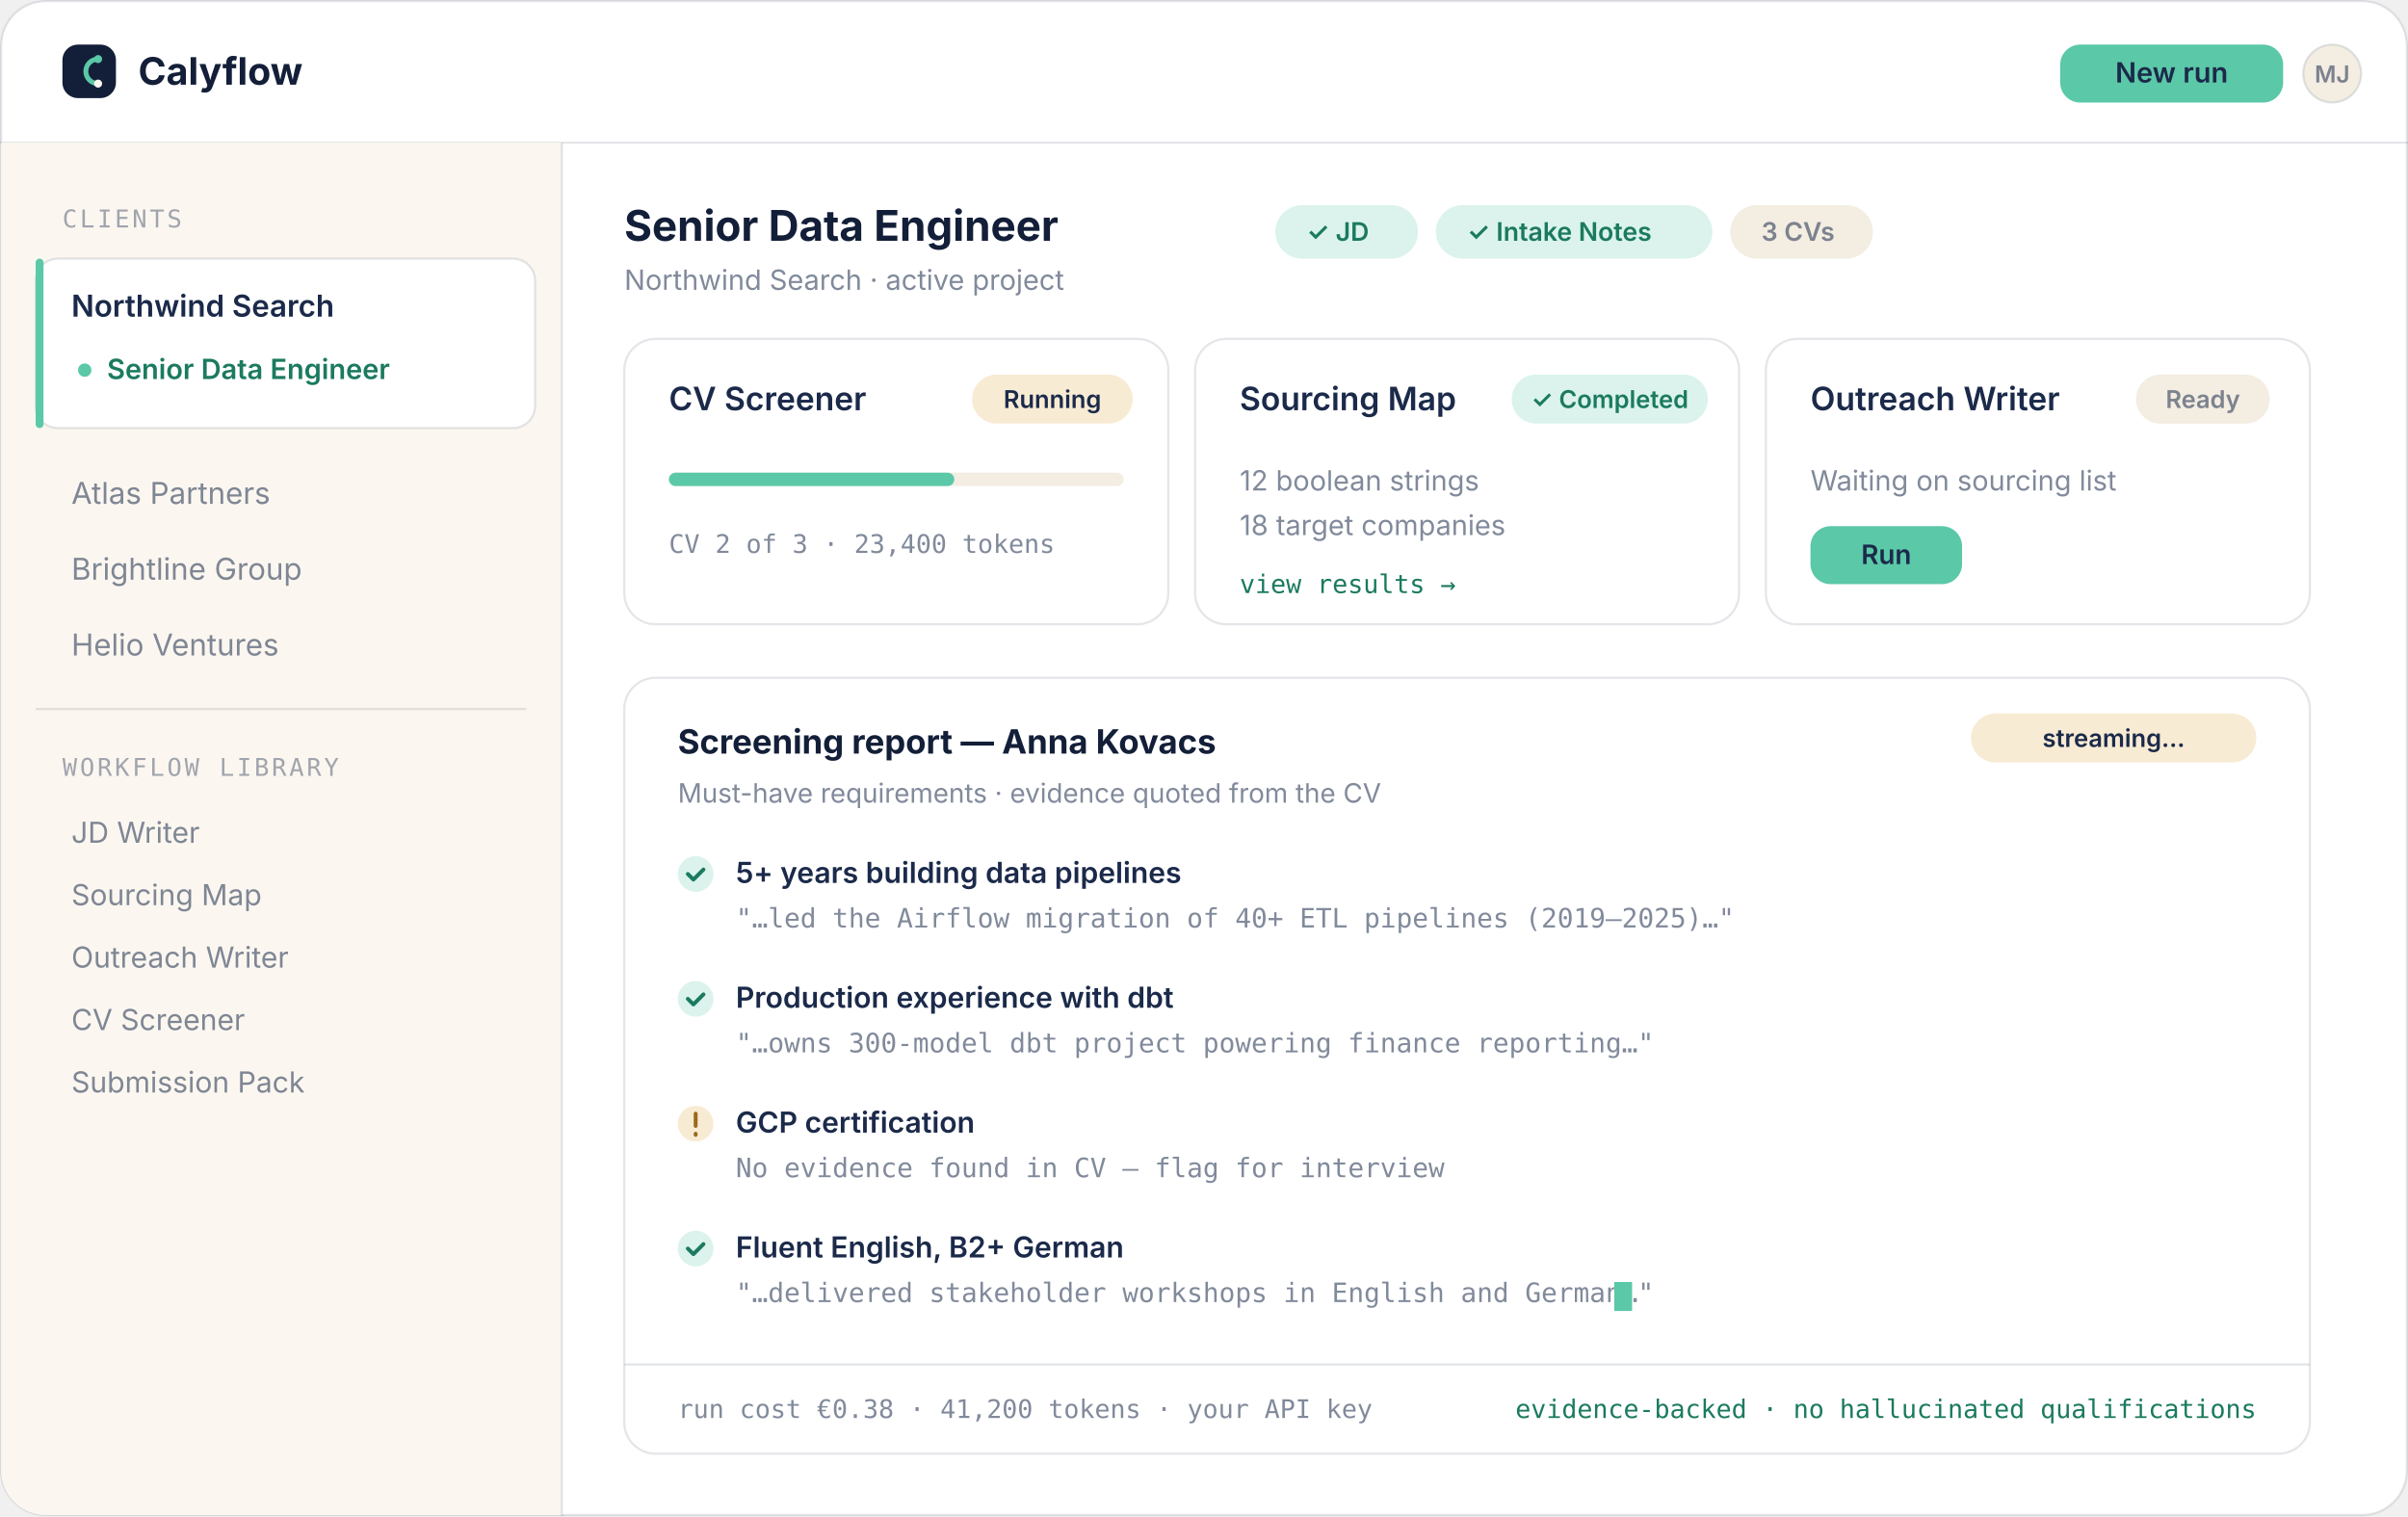
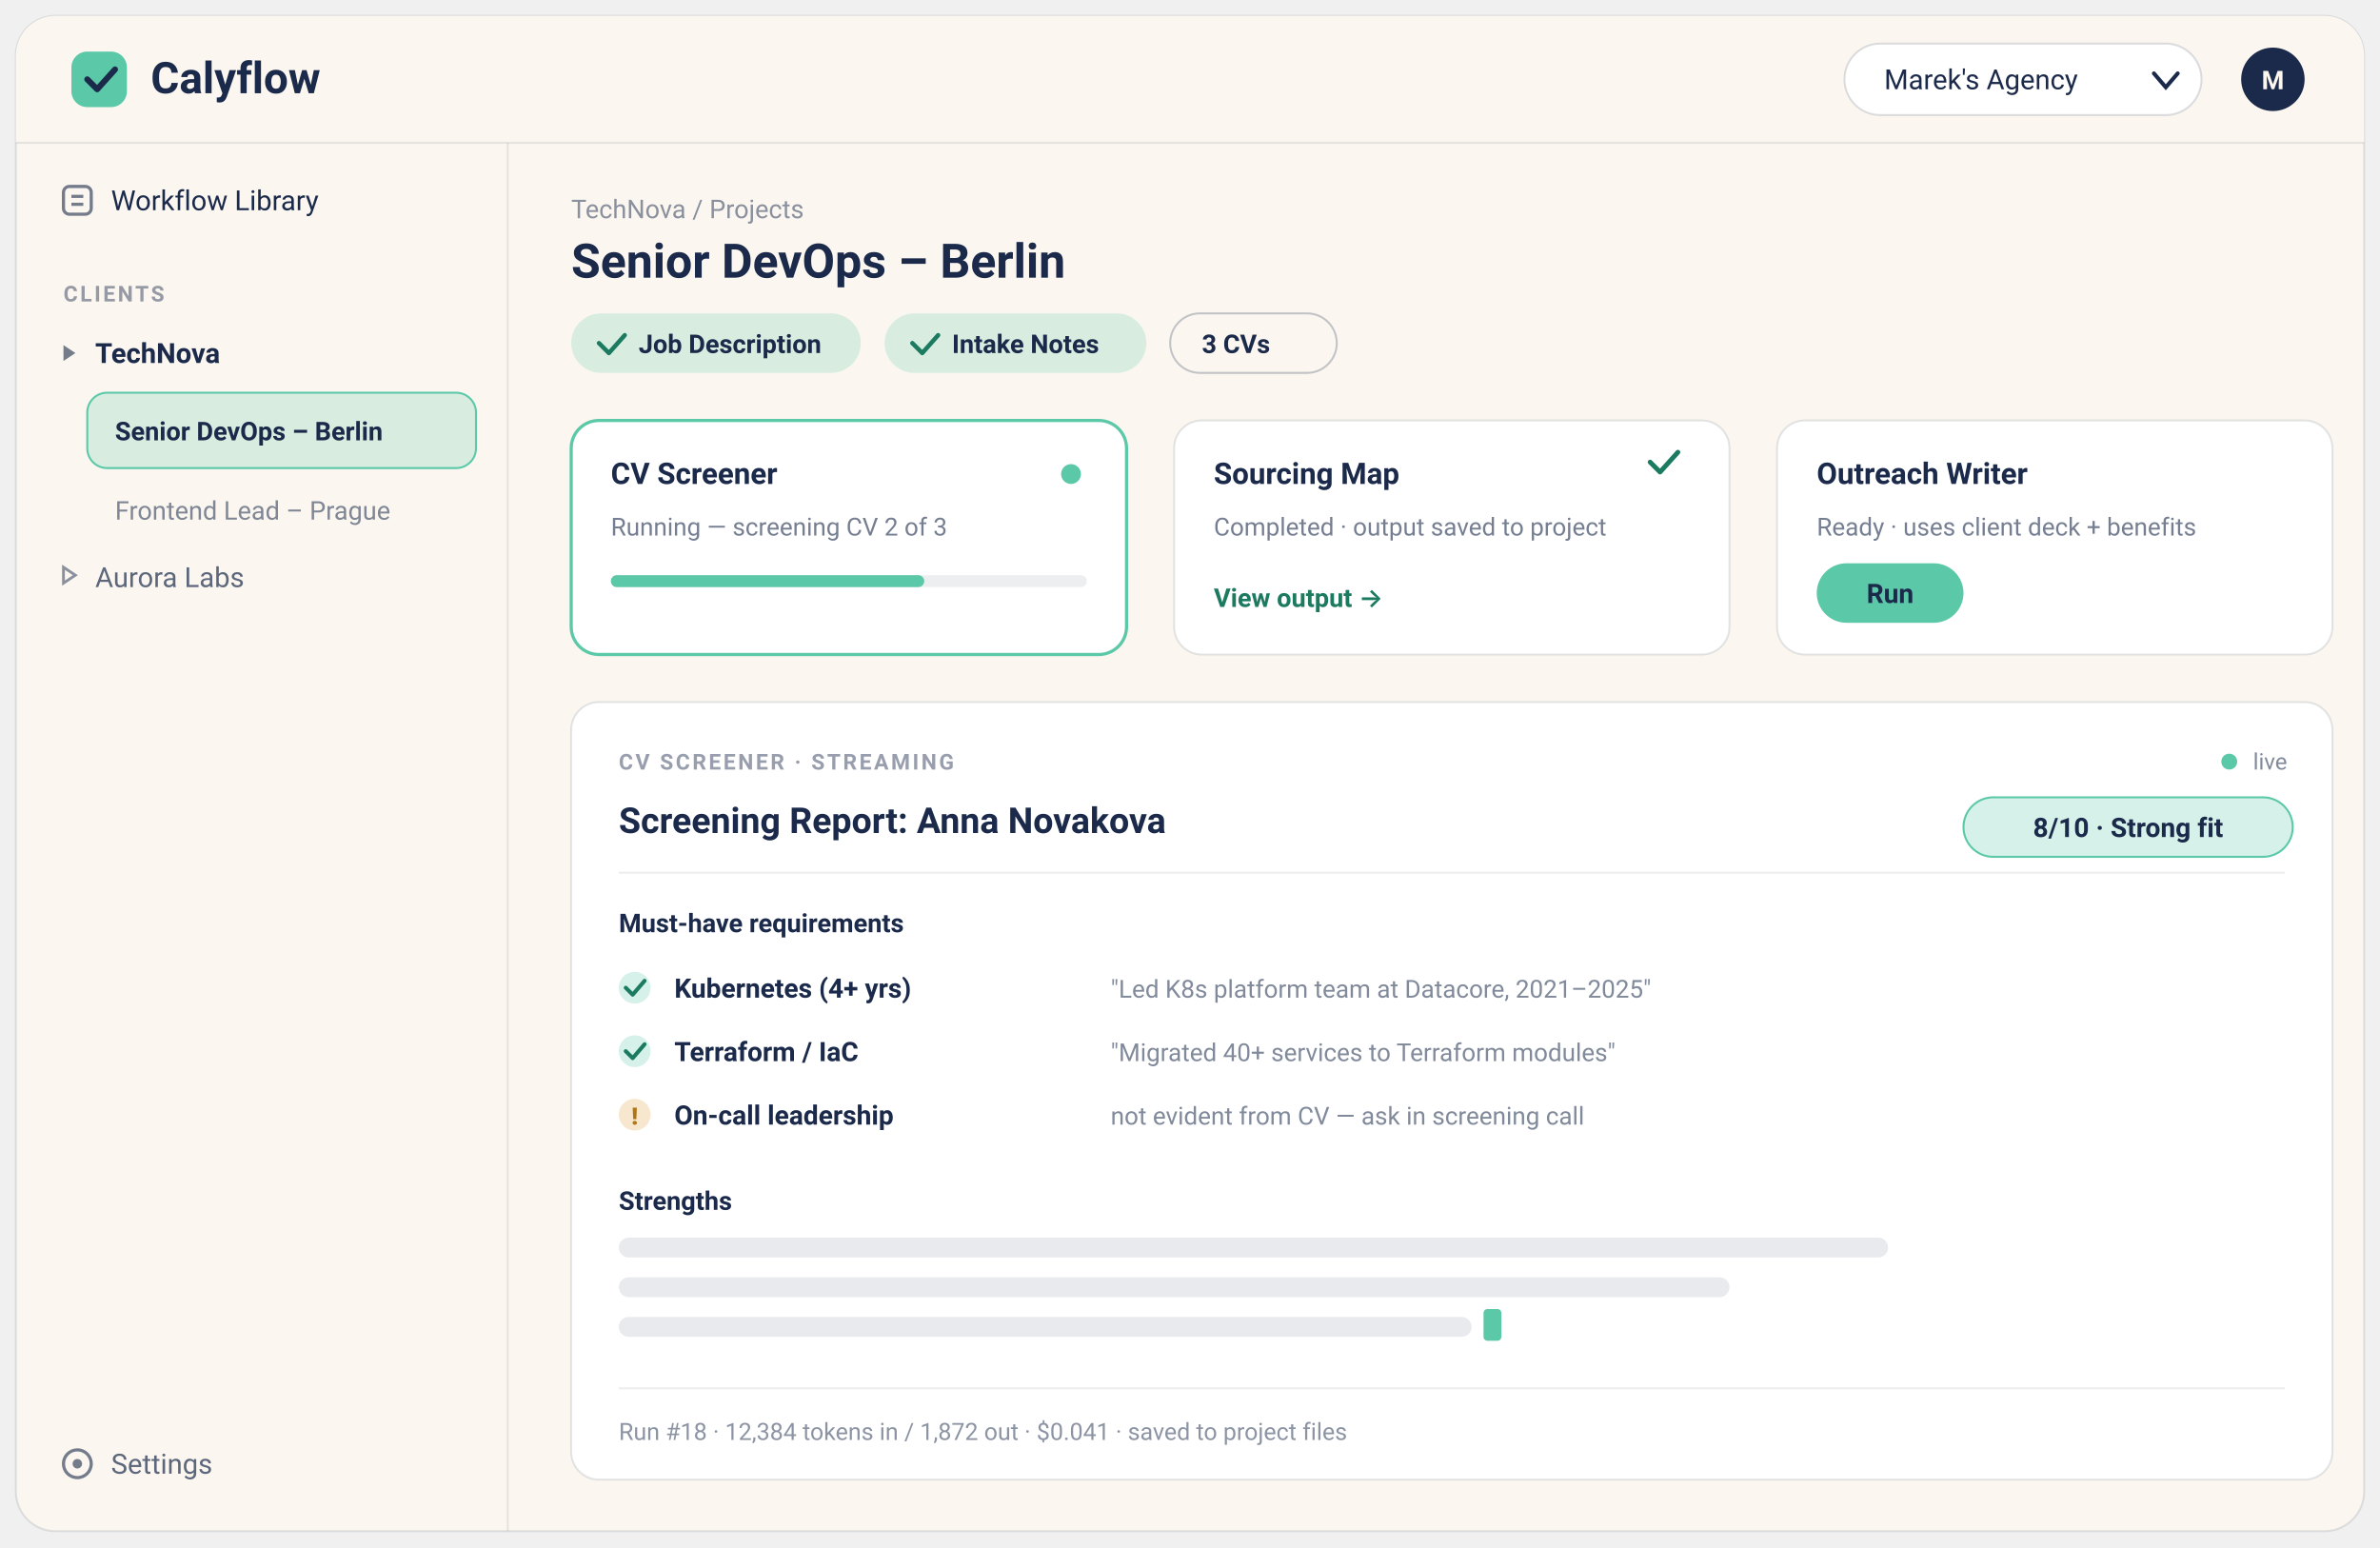
- <svg xmlns="http://www.w3.org/2000/svg" viewBox="0 0 1080 680" font-family="ui-sans-serif, system-ui, -apple-system, 'Segoe UI', sans-serif" role="img" aria-labelledby="hero-title hero-desc">
-   <style>
-     .pulse { animation: pulse 2s ease-out infinite; transform-origin: left; }
-     .blink { animation: blink 1.1s steps(2, start) infinite; }
-     @keyframes pulse { 0% { opacity: 0.65; } 50% { opacity: 1; } 100% { opacity: 0.65; } }
-     @keyframes blink { to { visibility: hidden; } }
-     @media (prefers-reduced-motion: reduce) {
-       .pulse, .blink { animation: none; }
-     }
-     text { fill: #1B2A4A; }
-     .dim { fill: rgba(27,42,74,0.55); }
-     .faint { fill: rgba(27,42,74,0.4); }
-     .navy { fill: #131F38; }
-     .mint { fill: #1B7A5F; }
-     .mono { font-family: ui-monospace, 'SF Mono', Menlo, monospace; }
-   </style>
-   <rect x="0.5" y="0.5" width="1079" height="679" rx="20" fill="#FFFFFF" stroke="rgba(27,42,74,0.12)" />
-   <line x1="0" y1="64" x2="1080" y2="64" stroke="rgba(27,42,74,0.12)" />
-   <rect x="28" y="20" width="24" height="24" rx="7" fill="#131F38" />
-   <path d="M44 26.5a5.5 5.5 0 1 0 0 11" stroke="#5BC8A8" stroke-width="2.2" stroke-linecap="round" fill="none" />
-   <circle cx="44" cy="26.5" r="1.8" fill="#5BC8A8" />
-   <circle cx="44" cy="37.5" r="1.8" fill="#FBF7F0" />
-   <text x="62" y="38" font-size="17" font-weight="700" class="navy">Calyflow</text>
-   <rect x="924" y="20" width="100" height="26" rx="9" fill="#5BC8A8" />
-   <text x="974" y="37" font-size="12.5" font-weight="600" text-anchor="middle">New run</text>
-   <circle cx="1046" cy="33" r="13" fill="#F3EDE2" stroke="rgba(27,42,74,0.12)" />
-   <text x="1046" y="37" font-size="10.5" font-weight="600" text-anchor="middle" class="dim">MJ</text>
-   <path d="M0.5 64H252v615.5H20.5a20 20 0 0 1-20-20V64Z" fill="#FBF7F0" />
-   <line x1="252" y1="64" x2="252" y2="680" stroke="rgba(27,42,74,0.12)" />
-   <text x="28" y="102" font-size="11" letter-spacing="1.2" class="faint mono">CLIENTS</text>
-   <rect x="16" y="116" width="224" height="76" rx="10" fill="#FFFFFF" stroke="rgba(27,42,74,0.12)" />
-   <rect x="16" y="116" width="3.5" height="76" rx="1.75" fill="#5BC8A8" />
-   <text x="32" y="142" font-size="13.5" font-weight="600">Northwind Search</text>
-   <circle cx="38" cy="166" r="3" fill="#5BC8A8" />
-   <text x="48" y="170" font-size="12.5" class="mint" font-weight="600">Senior Data Engineer</text>
-   <text x="32" y="226" font-size="13.5" class="dim">Atlas Partners</text>
-   <text x="32" y="260" font-size="13.5" class="dim">Brightline Group</text>
-   <text x="32" y="294" font-size="13.5" class="dim">Helio Ventures</text>
-   <line x1="16" y1="318" x2="236" y2="318" stroke="rgba(27,42,74,0.12)" />
-   <text x="28" y="348" font-size="11" letter-spacing="1.2" class="faint mono">WORKFLOW LIBRARY</text>
-   <text x="32" y="378" font-size="13" class="dim">JD Writer</text>
-   <text x="32" y="406" font-size="13" class="dim">Sourcing Map</text>
-   <text x="32" y="434" font-size="13" class="dim">Outreach Writer</text>
-   <text x="32" y="462" font-size="13" class="dim">CV Screener</text>
-   <text x="32" y="490" font-size="13" class="dim">Submission Pack</text>
-   <text x="280" y="108" font-size="19" font-weight="700" class="navy">Senior Data Engineer</text>
-   <text x="280" y="130" font-size="12.5" class="dim">Northwind Search · active project</text>
-   <rect x="572" y="92" width="64" height="24" rx="12" fill="rgba(91,200,168,0.22)" />
-   <text x="586" y="108" font-size="11.5" font-weight="600" class="mint">✓ JD</text>
-   <rect x="644" y="92" width="124" height="24" rx="12" fill="rgba(91,200,168,0.22)" />
-   <text x="658" y="108" font-size="11.5" font-weight="600" class="mint">✓ Intake Notes</text>
-   <rect x="776" y="92" width="64" height="24" rx="12" fill="#F3EDE2" />
-   <text x="790" y="108" font-size="11.5" font-weight="600" class="dim">3 CVs</text>
-   <g>
-     <rect x="280" y="152" width="244" height="128" rx="14" fill="#FFFFFF" stroke="rgba(27,42,74,0.12)" />
-     <text x="300" y="184" font-size="14.5" font-weight="600">CV Screener</text>
-     <rect x="436" y="168" width="72" height="22" rx="11" fill="rgba(226,163,60,0.22)" />
-     <text x="472" y="183" font-size="11" font-weight="600" text-anchor="middle" fill="#9a6b1d">Running</text>
-     <rect x="300" y="212" width="204" height="6" rx="3" fill="#F3EDE2" />
-     <rect x="300" y="212" width="128" height="6" rx="3" fill="#5BC8A8" class="pulse" />
-     <text x="300" y="248" font-size="11.5" class="dim mono">CV 2 of 3 · 23,400 tokens</text>
+ <svg xmlns="http://www.w3.org/2000/svg" viewBox="0 0 1200 780" font-family="ui-sans-serif, -apple-system, 'Segoe UI', Roboto, sans-serif" role="img" aria-labelledby="heroTitle heroDesc">
+   <defs>
+     <clipPath id="appFrame">
+       <rect x="8" y="8" width="1184" height="764" rx="20" />
+     </clipPath>
+   </defs>
+   <rect x="8" y="8" width="1184" height="764" rx="20" fill="#FBF7F0" stroke="#1B2A4A" stroke-opacity="0.12" />
+   <g clip-path="url(#appFrame)">
+     <rect x="8" y="8" width="1184" height="64" fill="#FBF7F0" />
+     <line x1="8" y1="72" x2="1192" y2="72" stroke="#1B2A4A" stroke-opacity="0.10" />
+     <rect x="36" y="26" width="28" height="28" rx="8" fill="#5BC8A8" />
+     <path d="M44 40 l5 5 l9 -10" fill="none" stroke="#1B2A4A" stroke-width="3" stroke-linecap="round" stroke-linejoin="round" />
+     <text x="76" y="47" font-size="22" font-weight="700" fill="#1B2A4A">Calyflow</text>
+     <rect x="930" y="22" width="180" height="36" rx="18" fill="#FFFFFF" stroke="#1B2A4A" stroke-opacity="0.15" />
+     <text x="950" y="45" font-size="14" fill="#1B2A4A">Marek's Agency</text>
+     <path d="M1086 37 l6 7 l6 -7" fill="none" stroke="#1B2A4A" stroke-width="2" stroke-linecap="round" />
+     <circle cx="1146" cy="40" r="16" fill="#1B2A4A" />
+     <text x="1146" y="45" font-size="13" font-weight="700" fill="#FBF7F0" text-anchor="middle">M</text>
+     <line x1="256" y1="72" x2="256" y2="772" stroke="#1B2A4A" stroke-opacity="0.10" />
+     <g font-size="14" fill="#1B2A4A">
+       <rect x="32" y="94" width="14" height="14" rx="3" fill="none" stroke="#1B2A4A" stroke-width="1.6" stroke-opacity="0.6" />
+       <line x1="36" y1="99" x2="42" y2="99" stroke="#1B2A4A" stroke-width="1.6" stroke-opacity="0.6" />
+       <line x1="36" y1="103" x2="42" y2="103" stroke="#1B2A4A" stroke-width="1.6" stroke-opacity="0.6" />
+       <text x="56" y="106">Workflow Library</text>
+       <text x="32" y="152" font-size="11" font-weight="700" letter-spacing="1.2" fill-opacity="0.45">CLIENTS</text>
+       <path d="M32 174 l6 4 l-6 4 z" fill="#1B2A4A" fill-opacity="0.6" />
+       <text x="48" y="183" font-weight="600">TechNova</text>
+       <rect x="44" y="198" width="196" height="38" rx="10" fill="#5BC8A8" fill-opacity="0.22" stroke="#5BC8A8" />
+       <text x="58" y="222" font-size="13" font-weight="600">Senior DevOps – Berlin</text>
+       <text x="58" y="262" font-size="13" fill-opacity="0.55">Frontend Lead – Prague</text>
+       <path d="M32 286 l6 4 l-6 4 z" fill="none" stroke="#1B2A4A" stroke-opacity="0.5" stroke-width="1.4" />
+       <text x="48" y="296" fill-opacity="0.7">Aurora Labs</text>
+       <circle cx="39" cy="738" r="7" fill="none" stroke="#1B2A4A" stroke-width="1.6" stroke-opacity="0.6" />
+       <circle cx="39" cy="738" r="2.4" fill="#1B2A4A" fill-opacity="0.6" />
+       <text x="56" y="743" fill-opacity="0.7">Settings</text>
+     </g>
+     <text x="288" y="110" font-size="13" fill="#1B2A4A" fill-opacity="0.5">TechNova / Projects</text>
+     <text x="288" y="140" font-size="24" font-weight="700" fill="#1B2A4A">Senior DevOps – Berlin</text>
+     <g font-size="13">
+       <rect x="288" y="158" width="146" height="30" rx="15" fill="#5BC8A8" fill-opacity="0.22" />
+       <path d="M302 173 l5 5 l8 -9" fill="none" stroke="#1B7A5F" stroke-width="2.2" stroke-linecap="round" stroke-linejoin="round" />
+       <text x="322" y="178" fill="#1B2A4A" font-weight="600">Job Description</text>
+       <rect x="446" y="158" width="132" height="30" rx="15" fill="#5BC8A8" fill-opacity="0.22" />
+       <path d="M460 173 l5 5 l8 -9" fill="none" stroke="#1B7A5F" stroke-width="2.2" stroke-linecap="round" stroke-linejoin="round" />
+       <text x="480" y="178" fill="#1B2A4A" font-weight="600">Intake Notes</text>
+       <rect x="590" y="158" width="84" height="30" rx="15" fill="none" stroke="#1B2A4A" stroke-opacity="0.25" />
+       <text x="606" y="178" fill="#1B2A4A" font-weight="600">3 CVs</text>
+     </g>
+     <g>
+       <rect x="288" y="212" width="280" height="118" rx="14" fill="#FFFFFF" stroke="#5BC8A8" stroke-width="1.6" />
+       <text x="308" y="244" font-size="15" font-weight="700" fill="#1B2A4A">CV Screener</text>
+       <circle cx="540" cy="239" r="5" fill="#5BC8A8" />
+       <text x="308" y="270" font-size="12.5" fill="#1B2A4A" fill-opacity="0.6">Running — screening CV 2 of 3</text>
+       <rect x="308" y="290" width="240" height="6" rx="3" fill="#1B2A4A" fill-opacity="0.08" />
+       <rect x="308" y="290" width="158" height="6" rx="3" fill="#5BC8A8" />
+       <rect x="592" y="212" width="280" height="118" rx="14" fill="#FFFFFF" stroke="#1B2A4A" stroke-opacity="0.12" />
+       <text x="612" y="244" font-size="15" font-weight="700" fill="#1B2A4A">Sourcing Map</text>
+       <path d="M832 233 l5 5 l9 -10" fill="none" stroke="#1B7A5F" stroke-width="2.4" stroke-linecap="round" stroke-linejoin="round" />
+       <text x="612" y="270" font-size="12.5" fill="#1B2A4A" fill-opacity="0.6">Completed · output saved to project</text>
+       <text x="612" y="306" font-size="13" font-weight="600" fill="#1B7A5F">View output →</text>
+       <rect x="896" y="212" width="280" height="118" rx="14" fill="#FFFFFF" stroke="#1B2A4A" stroke-opacity="0.12" />
+       <text x="916" y="244" font-size="15" font-weight="700" fill="#1B2A4A">Outreach Writer</text>
+       <text x="916" y="270" font-size="12.5" fill="#1B2A4A" fill-opacity="0.6">Ready · uses client deck + benefits</text>
+       <rect x="916" y="284" width="74" height="30" rx="15" fill="#5BC8A8" />
+       <text x="953" y="304" font-size="13.5" font-weight="700" fill="#1B2A4A" text-anchor="middle">Run</text>
+     </g>
+     <rect x="288" y="354" width="888" height="392" rx="14" fill="#FFFFFF" stroke="#1B2A4A" stroke-opacity="0.12" />
+     <text x="312" y="388" font-size="11" font-weight="700" letter-spacing="1.2" fill="#1B2A4A" fill-opacity="0.45">CV SCREENER · STREAMING</text>
+     <circle cx="1124" cy="384" r="4" fill="#5BC8A8" />
+     <text x="1136" y="388" font-size="11.5" fill="#1B2A4A" fill-opacity="0.55">live</text>
+     <text x="312" y="420" font-size="18" font-weight="700" fill="#1B2A4A">Screening Report: Anna Novakova</text>
+     <rect x="990" y="402" width="166" height="30" rx="15" fill="#5BC8A8" fill-opacity="0.25" stroke="#5BC8A8" />
+     <text x="1073" y="422" font-size="13.5" font-weight="700" fill="#1B2A4A" text-anchor="middle">8/10 · Strong fit</text>
+     <line x1="312" y1="440" x2="1152" y2="440" stroke="#1B2A4A" stroke-opacity="0.08" />
+     <text x="312" y="470" font-size="13" font-weight="700" fill="#1B2A4A">Must-have requirements</text>
+     <circle cx="320" cy="498" r="8" fill="#5BC8A8" fill-opacity="0.25" />
+     <path d="M315.5 498 l3.5 3.5 l6 -7" fill="none" stroke="#1B7A5F" stroke-width="2" stroke-linecap="round" stroke-linejoin="round" />
+     <text x="340" y="503" font-size="13.5" fill="#1B2A4A" font-weight="600">Kubernetes (4+ yrs)</text>
+     <text x="560" y="503" font-size="12.5" fill="#1B2A4A" fill-opacity="0.55">"Led K8s platform team at Datacore, 2021–2025"</text>
+     <circle cx="320" cy="530" r="8" fill="#5BC8A8" fill-opacity="0.25" />
+     <path d="M315.5 530 l3.5 3.5 l6 -7" fill="none" stroke="#1B7A5F" stroke-width="2" stroke-linecap="round" stroke-linejoin="round" />
+     <text x="340" y="535" font-size="13.5" fill="#1B2A4A" font-weight="600">Terraform / IaC</text>
+     <text x="560" y="535" font-size="12.5" fill="#1B2A4A" fill-opacity="0.55">"Migrated 40+ services to Terraform modules"</text>
+     <circle cx="320" cy="562" r="8" fill="#E2A33C" fill-opacity="0.25" />
+     <text x="320" y="567" font-size="12" font-weight="800" fill="#B07514" text-anchor="middle">!</text>
+     <text x="340" y="567" font-size="13.5" fill="#1B2A4A" font-weight="600">On-call leadership</text>
+     <text x="560" y="567" font-size="12.5" fill="#1B2A4A" fill-opacity="0.55">not evident from CV — ask in screening call</text>
+     <text x="312" y="610" font-size="13" font-weight="700" fill="#1B2A4A">Strengths</text>
+     <rect x="312" y="624" width="640" height="10" rx="5" fill="#1B2A4A" fill-opacity="0.10" />
+     <rect x="312" y="644" width="560" height="10" rx="5" fill="#1B2A4A" fill-opacity="0.10" />
+     <rect x="312" y="664" width="430" height="10" rx="5" fill="#1B2A4A" fill-opacity="0.10" />
+     <rect x="748" y="660" width="9" height="16" rx="2" fill="#5BC8A8" />
+     <line x1="312" y1="700" x2="1152" y2="700" stroke="#1B2A4A" stroke-opacity="0.08" />
+     <text x="312" y="726" font-size="12" fill="#1B2A4A" fill-opacity="0.5">Run #18 · 12,384 tokens in / 1,872 out · $0.041 · saved to project files</text>
  </g>
-   <g>
-     <rect x="536" y="152" width="244" height="128" rx="14" fill="#FFFFFF" stroke="rgba(27,42,74,0.12)" />
-     <text x="556" y="184" font-size="14.5" font-weight="600">Sourcing Map</text>
-     <rect x="678" y="168" width="88" height="22" rx="11" fill="rgba(91,200,168,0.22)" />
-     <text x="722" y="183" font-size="11" font-weight="600" text-anchor="middle" class="mint">✓ Completed</text>
-     <text x="556" y="220" font-size="12.5" class="dim">12 boolean strings</text>
-     <text x="556" y="240" font-size="12.5" class="dim">18 target companies</text>
-     <text x="556" y="266" font-size="11.5" class="mono mint">view results →</text>
-   </g>
-   <g>
-     <rect x="792" y="152" width="244" height="128" rx="14" fill="#FFFFFF" stroke="rgba(27,42,74,0.12)" />
-     <text x="812" y="184" font-size="14.5" font-weight="600">Outreach Writer</text>
-     <rect x="958" y="168" width="60" height="22" rx="11" fill="#F3EDE2" />
-     <text x="988" y="183" font-size="11" font-weight="600" text-anchor="middle" class="dim">Ready</text>
-     <text x="812" y="220" font-size="12.5" class="dim">Waiting on sourcing list</text>
-     <rect x="812" y="236" width="68" height="26" rx="9" fill="#5BC8A8" />
-     <text x="846" y="253" font-size="12" font-weight="600" text-anchor="middle">Run</text>
-   </g>
-   <rect x="280" y="304" width="756" height="348" rx="14" fill="#FFFFFF" stroke="rgba(27,42,74,0.12)" />
-   <text x="304" y="338" font-size="15" font-weight="700" class="navy">Screening report — Anna Kovacs</text>
-   <rect x="884" y="320" width="128" height="22" rx="11" fill="rgba(226,163,60,0.22)" />
-   <text x="948" y="335" font-size="11" font-weight="600" text-anchor="middle" fill="#9a6b1d">streaming…</text>
-   <text x="304" y="360" font-size="12" class="dim">Must-have requirements · evidence quoted from the CV</text>
-   <g>
-     <circle cx="312" cy="392" r="8" fill="rgba(91,200,168,0.22)" />
-     <path d="m308.5 392 2.5 2.5 4.5-4.5" stroke="#1B7A5F" stroke-width="1.75" stroke-linecap="round" stroke-linejoin="round" fill="none" />
-     <text x="330" y="396" font-size="13" font-weight="600">5+ years building data pipelines</text>
-     <text x="330" y="416" font-size="12" class="dim mono">"…led the Airflow migration of 40+ ETL pipelines (2019–2025)…"</text>
-   </g>
-   <g>
-     <circle cx="312" cy="448" r="8" fill="rgba(91,200,168,0.22)" />
-     <path d="m308.5 448 2.5 2.5 4.5-4.5" stroke="#1B7A5F" stroke-width="1.75" stroke-linecap="round" stroke-linejoin="round" fill="none" />
-     <text x="330" y="452" font-size="13" font-weight="600">Production experience with dbt</text>
-     <text x="330" y="472" font-size="12" class="dim mono">"…owns 300-model dbt project powering finance reporting…"</text>
-   </g>
-   <g>
-     <circle cx="312" cy="504" r="8" fill="rgba(226,163,60,0.22)" />
-     <path d="M312 499.5v5.5M312 508.5v0.5" stroke="#9a6b1d" stroke-width="1.75" stroke-linecap="round" fill="none" />
-     <text x="330" y="508" font-size="13" font-weight="600">GCP certification</text>
-     <text x="330" y="528" font-size="12" class="dim mono">No evidence found in CV — flag for interview</text>
-   </g>
-   <g>
-     <circle cx="312" cy="560" r="8" fill="rgba(91,200,168,0.22)" />
-     <path d="m308.5 560 2.5 2.5 4.5-4.5" stroke="#1B7A5F" stroke-width="1.75" stroke-linecap="round" stroke-linejoin="round" fill="none" />
-     <text x="330" y="564" font-size="13" font-weight="600">Fluent English, B2+ German</text>
-     <text x="330" y="584" font-size="12" class="dim mono">"…delivered stakeholder workshops in English and German…"</text>
-     <rect x="724" y="575" width="8" height="13" fill="#5BC8A8" class="blink" />
-   </g>
-   <line x1="280" y1="612" x2="1036" y2="612" stroke="rgba(27,42,74,0.12)" />
-   <text x="304" y="636" font-size="11.5" class="dim mono">run cost €0.38 · 41,200 tokens · your API key</text>
-   <text x="1012" y="636" font-size="11.5" text-anchor="end" class="mono mint">evidence-backed · no hallucinated qualifications</text>
</svg>
